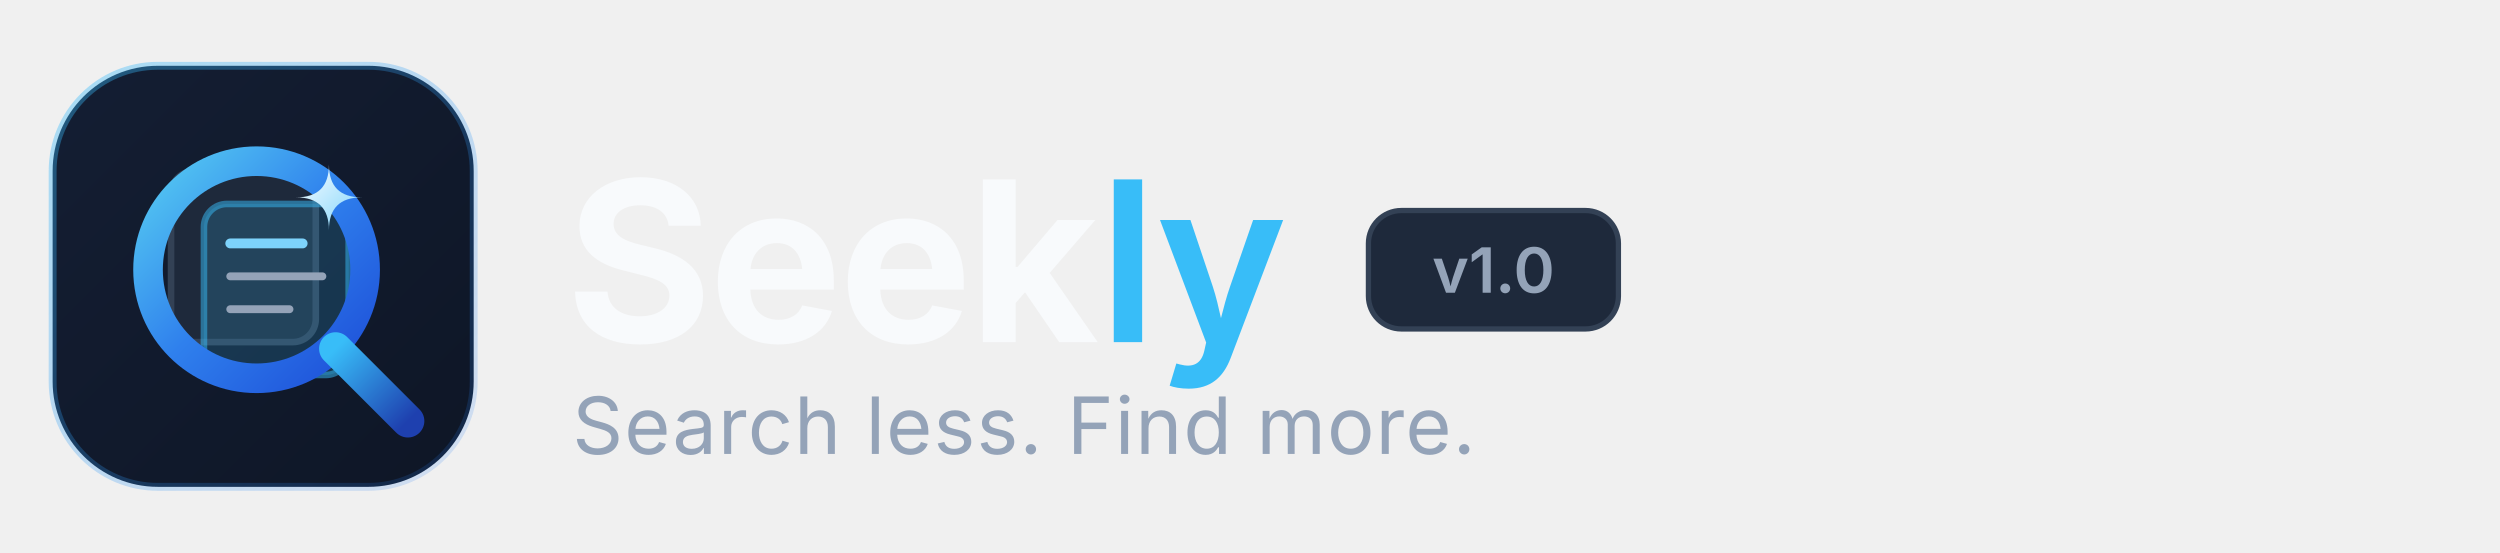
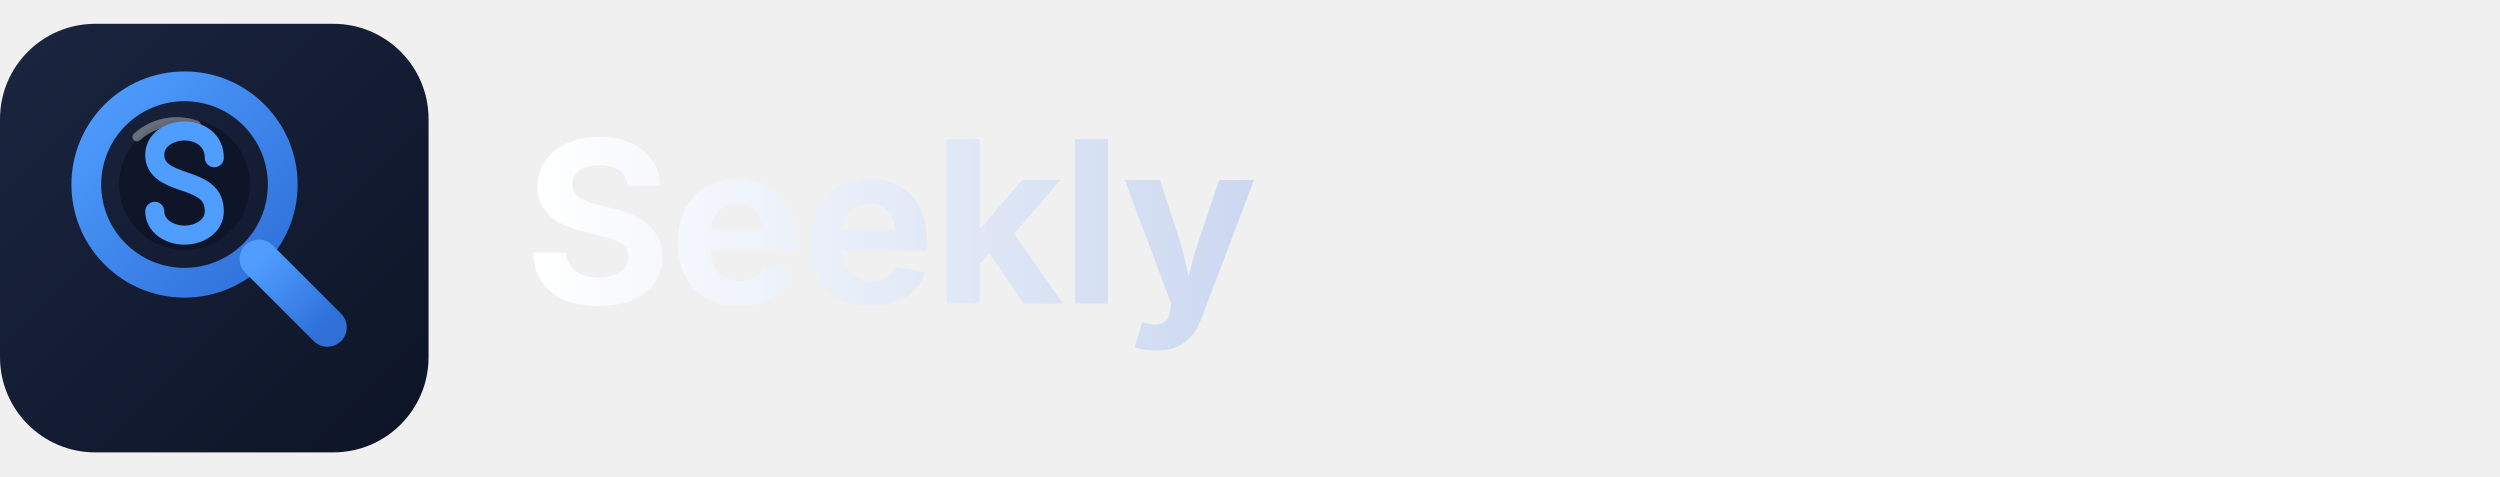
- <svg xmlns="http://www.w3.org/2000/svg" viewBox="0 0 380 84" width="380" height="84">
+ <svg xmlns="http://www.w3.org/2000/svg" viewBox="0 0 420 80" width="420" height="80">
  <defs>
-     <linearGradient id="logoBgGrad" x1="0%" y1="0%" x2="100%" y2="100%">
-       <stop offset="0%" stop-color="#141E33" />
-       <stop offset="100%" stop-color="#0E1626" />
+     <linearGradient id="iconBg" x1="0%" y1="0%" x2="100%" y2="100%">
+       <stop offset="0%" stop-color="#1A2540" />
+       <stop offset="100%" stop-color="#0D1426" />
    </linearGradient>
-     <linearGradient id="logoBorder" x1="0%" y1="0%" x2="100%" y2="100%">
-       <stop offset="0%" stop-color="#38BDF8" stop-opacity="0.4" />
-       <stop offset="100%" stop-color="#2878F0" stop-opacity="0.15" />
+     <linearGradient id="lensGrad" x1="0%" y1="0%" x2="100%" y2="100%">
+       <stop offset="0%" stop-color="#4F9EFF" />
+       <stop offset="100%" stop-color="#2E6FD8" />
    </linearGradient>
-     <linearGradient id="logoLens" x1="0%" y1="0%" x2="100%" y2="100%">
-       <stop offset="0%" stop-color="#56CCF2" />
-       <stop offset="50%" stop-color="#2F80ED" />
-       <stop offset="100%" stop-color="#1D4ED8" />
-     </linearGradient>
-     <linearGradient id="logoBeam" x1="0%" y1="0%" x2="100%" y2="100%">
-       <stop offset="0%" stop-color="#38BDF8" />
-       <stop offset="100%" stop-color="#1E40AF" />
-     </linearGradient>
-     <linearGradient id="logoStar" x1="0%" y1="0%" x2="100%" y2="100%">
+     <linearGradient id="textGrad" x1="0%" y1="0%" x2="100%" y2="0%">
      <stop offset="0%" stop-color="#FFFFFF" />
-       <stop offset="100%" stop-color="#7DD3FC" />
+       <stop offset="100%" stop-color="#CBD8F0" />
    </linearGradient>
  </defs>
-   <g transform="translate(8, 10)">
-     <rect x="0" y="0" width="64" height="64" rx="16" fill="url(#logoBgGrad)" stroke="url(#logoBorder)" stroke-width="1.2" />
-     <rect x="18" y="16" width="22" height="26" rx="3.5" fill="#1E293B" stroke="#334155" stroke-width="1" />
-     <rect x="23" y="21" width="22" height="26" rx="3.5" fill="#38BDF8" fill-opacity="0.18" stroke="#38BDF8" stroke-opacity="0.5" stroke-width="1" />
-     <line x1="27" y1="27" x2="38" y2="27" stroke="#7DD3FC" stroke-width="1.5" stroke-linecap="round" />
-     <line x1="27" y1="32" x2="41" y2="32" stroke="#94A3B8" stroke-width="1.2" stroke-linecap="round" />
-     <line x1="27" y1="37" x2="36" y2="37" stroke="#94A3B8" stroke-width="1.2" stroke-linecap="round" />
-     <circle cx="31" cy="31" r="16.5" fill="none" stroke="url(#logoLens)" stroke-width="4.5" stroke-linecap="round" />
-     <path d="M43 43 L54 54" stroke="url(#logoBeam)" stroke-width="5" stroke-linecap="round" />
-     <g transform="translate(42, 20)">
-       <path d="M0 -5 Q0 0 5 0 Q0 0 0 5 Q0 0 -5 0 Q0 0 0 -5 Z" fill="url(#logoStar)" />
-     </g>
-   </g>
-   <g transform="translate(86, 20)">
-     <text x="0" y="32" font-family="-apple-system, BlinkMacSystemFont, 'Segoe UI', Inter, system-ui, sans-serif" font-size="34" font-weight="700" fill="#F8FAFC" letter-spacing="-0.5">Seek<tspan fill="#38BDF8" font-weight="600">ly</tspan>
-     </text>
-     <rect x="122" y="12" width="38" height="18" rx="5" fill="#1E293B" stroke="#334155" stroke-width="0.8" />
-     <text x="141" y="24.5" font-family="-apple-system, BlinkMacSystemFont, 'Segoe UI', Inter, sans-serif" font-size="9.5" font-weight="600" fill="#94A3B8" text-anchor="middle">v1.0</text>
-     <text x="1" y="49" font-family="-apple-system, BlinkMacSystemFont, 'Segoe UI', Inter, sans-serif" font-size="12" font-weight="400" fill="#94A3B8" letter-spacing="0.2">Search less. Find more.</text>
-   </g>
+   <rect x="0" y="4" width="72" height="72" rx="16" ry="16" fill="url(#iconBg)" />
+   <circle cx="31" cy="31" r="16.5" fill="none" stroke="url(#lensGrad)" stroke-width="5" />
+   <circle cx="31" cy="31" r="11" fill="#0D1426" opacity="0.85" />
+   <path d="M 23 23 A 10 10 0 0 1 33 21" stroke="#FFFFFF" stroke-width="1.5" stroke-linecap="round" fill="none" opacity="0.35" />
+   <line x1="43.5" y1="43.5" x2="55" y2="55" stroke="url(#lensGrad)" stroke-width="6.5" stroke-linecap="round" />
+   <path d="M 36 26.5 C 36 23.5,33.5 22,31 22 C 28.5 22,26 23.5,26 26 C 26 28.5,28 29.5,31 30.5 C 34 31.5,36 32.5,36 35.5 C 36 38,33.5 39.5,31 39.5 C 28.5 39.5,26 38,26 35.5" fill="none" stroke="#4F9EFF" stroke-width="3.2" stroke-linecap="round" />
+   <text x="88" y="51" font-family="'Segoe UI', 'Inter', 'Helvetica Neue', sans-serif" font-size="38" font-weight="700" letter-spacing="-0.5" fill="url(#textGrad)">Seekly</text>
</svg>
